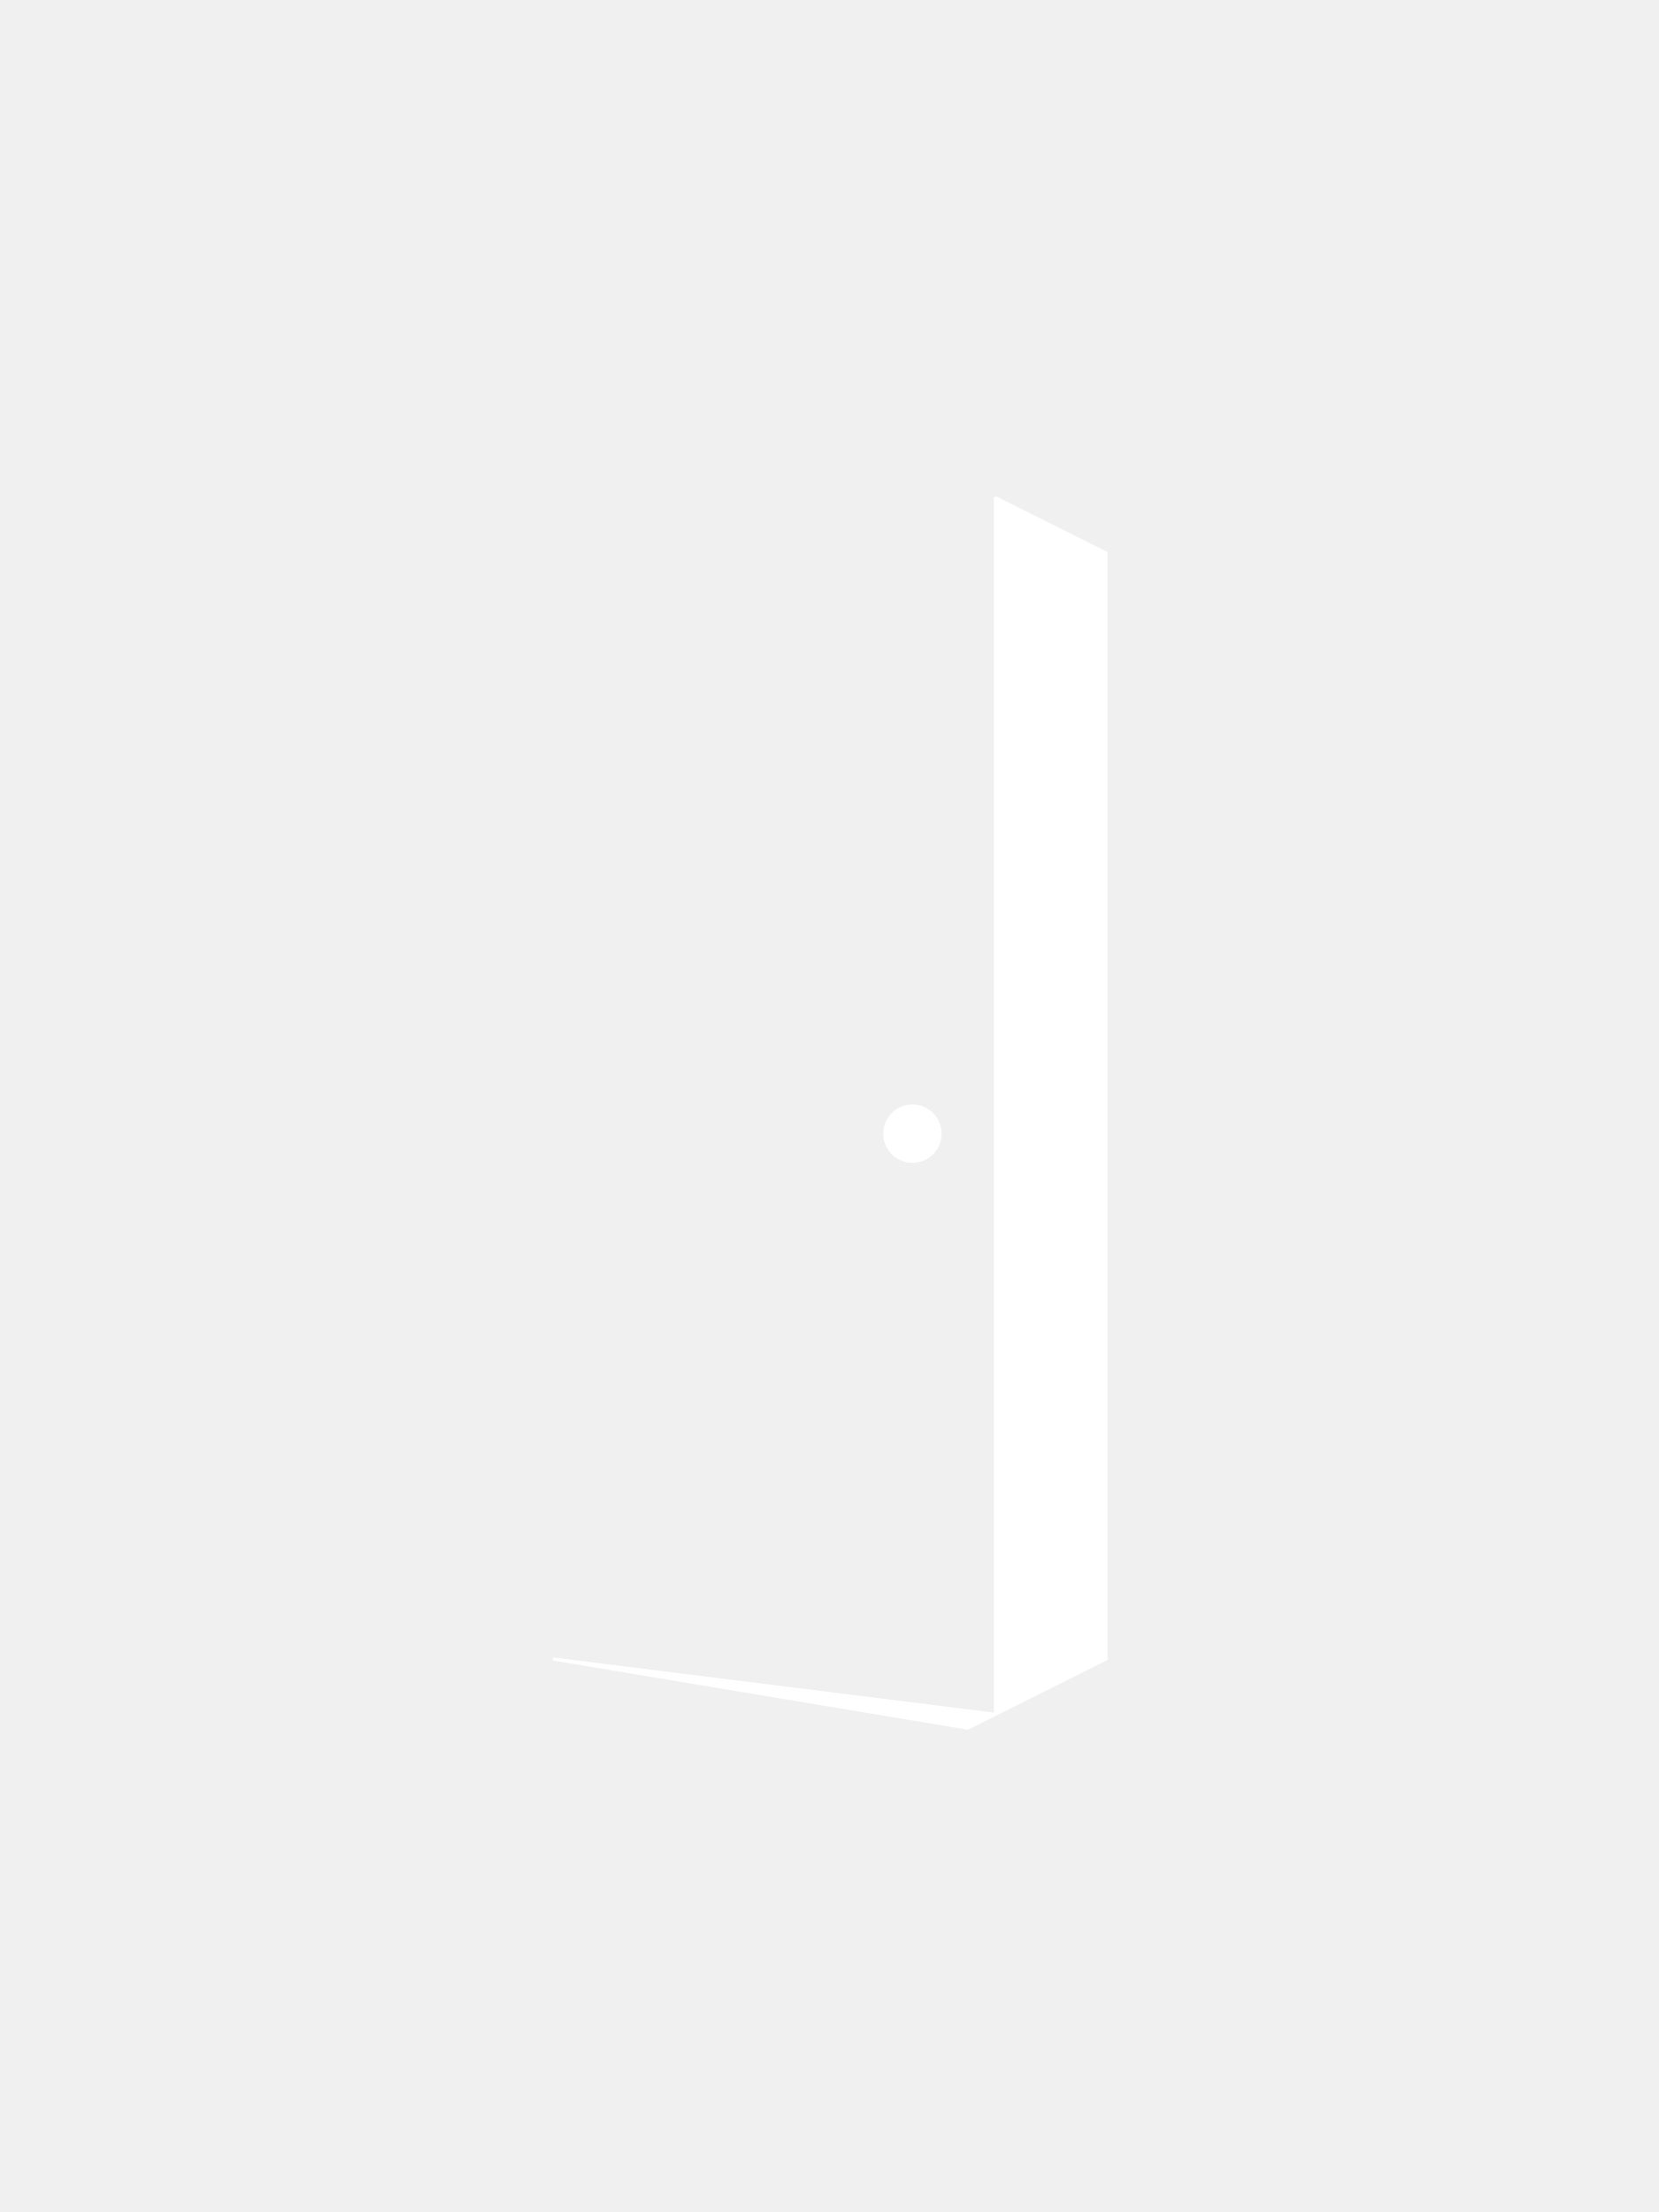
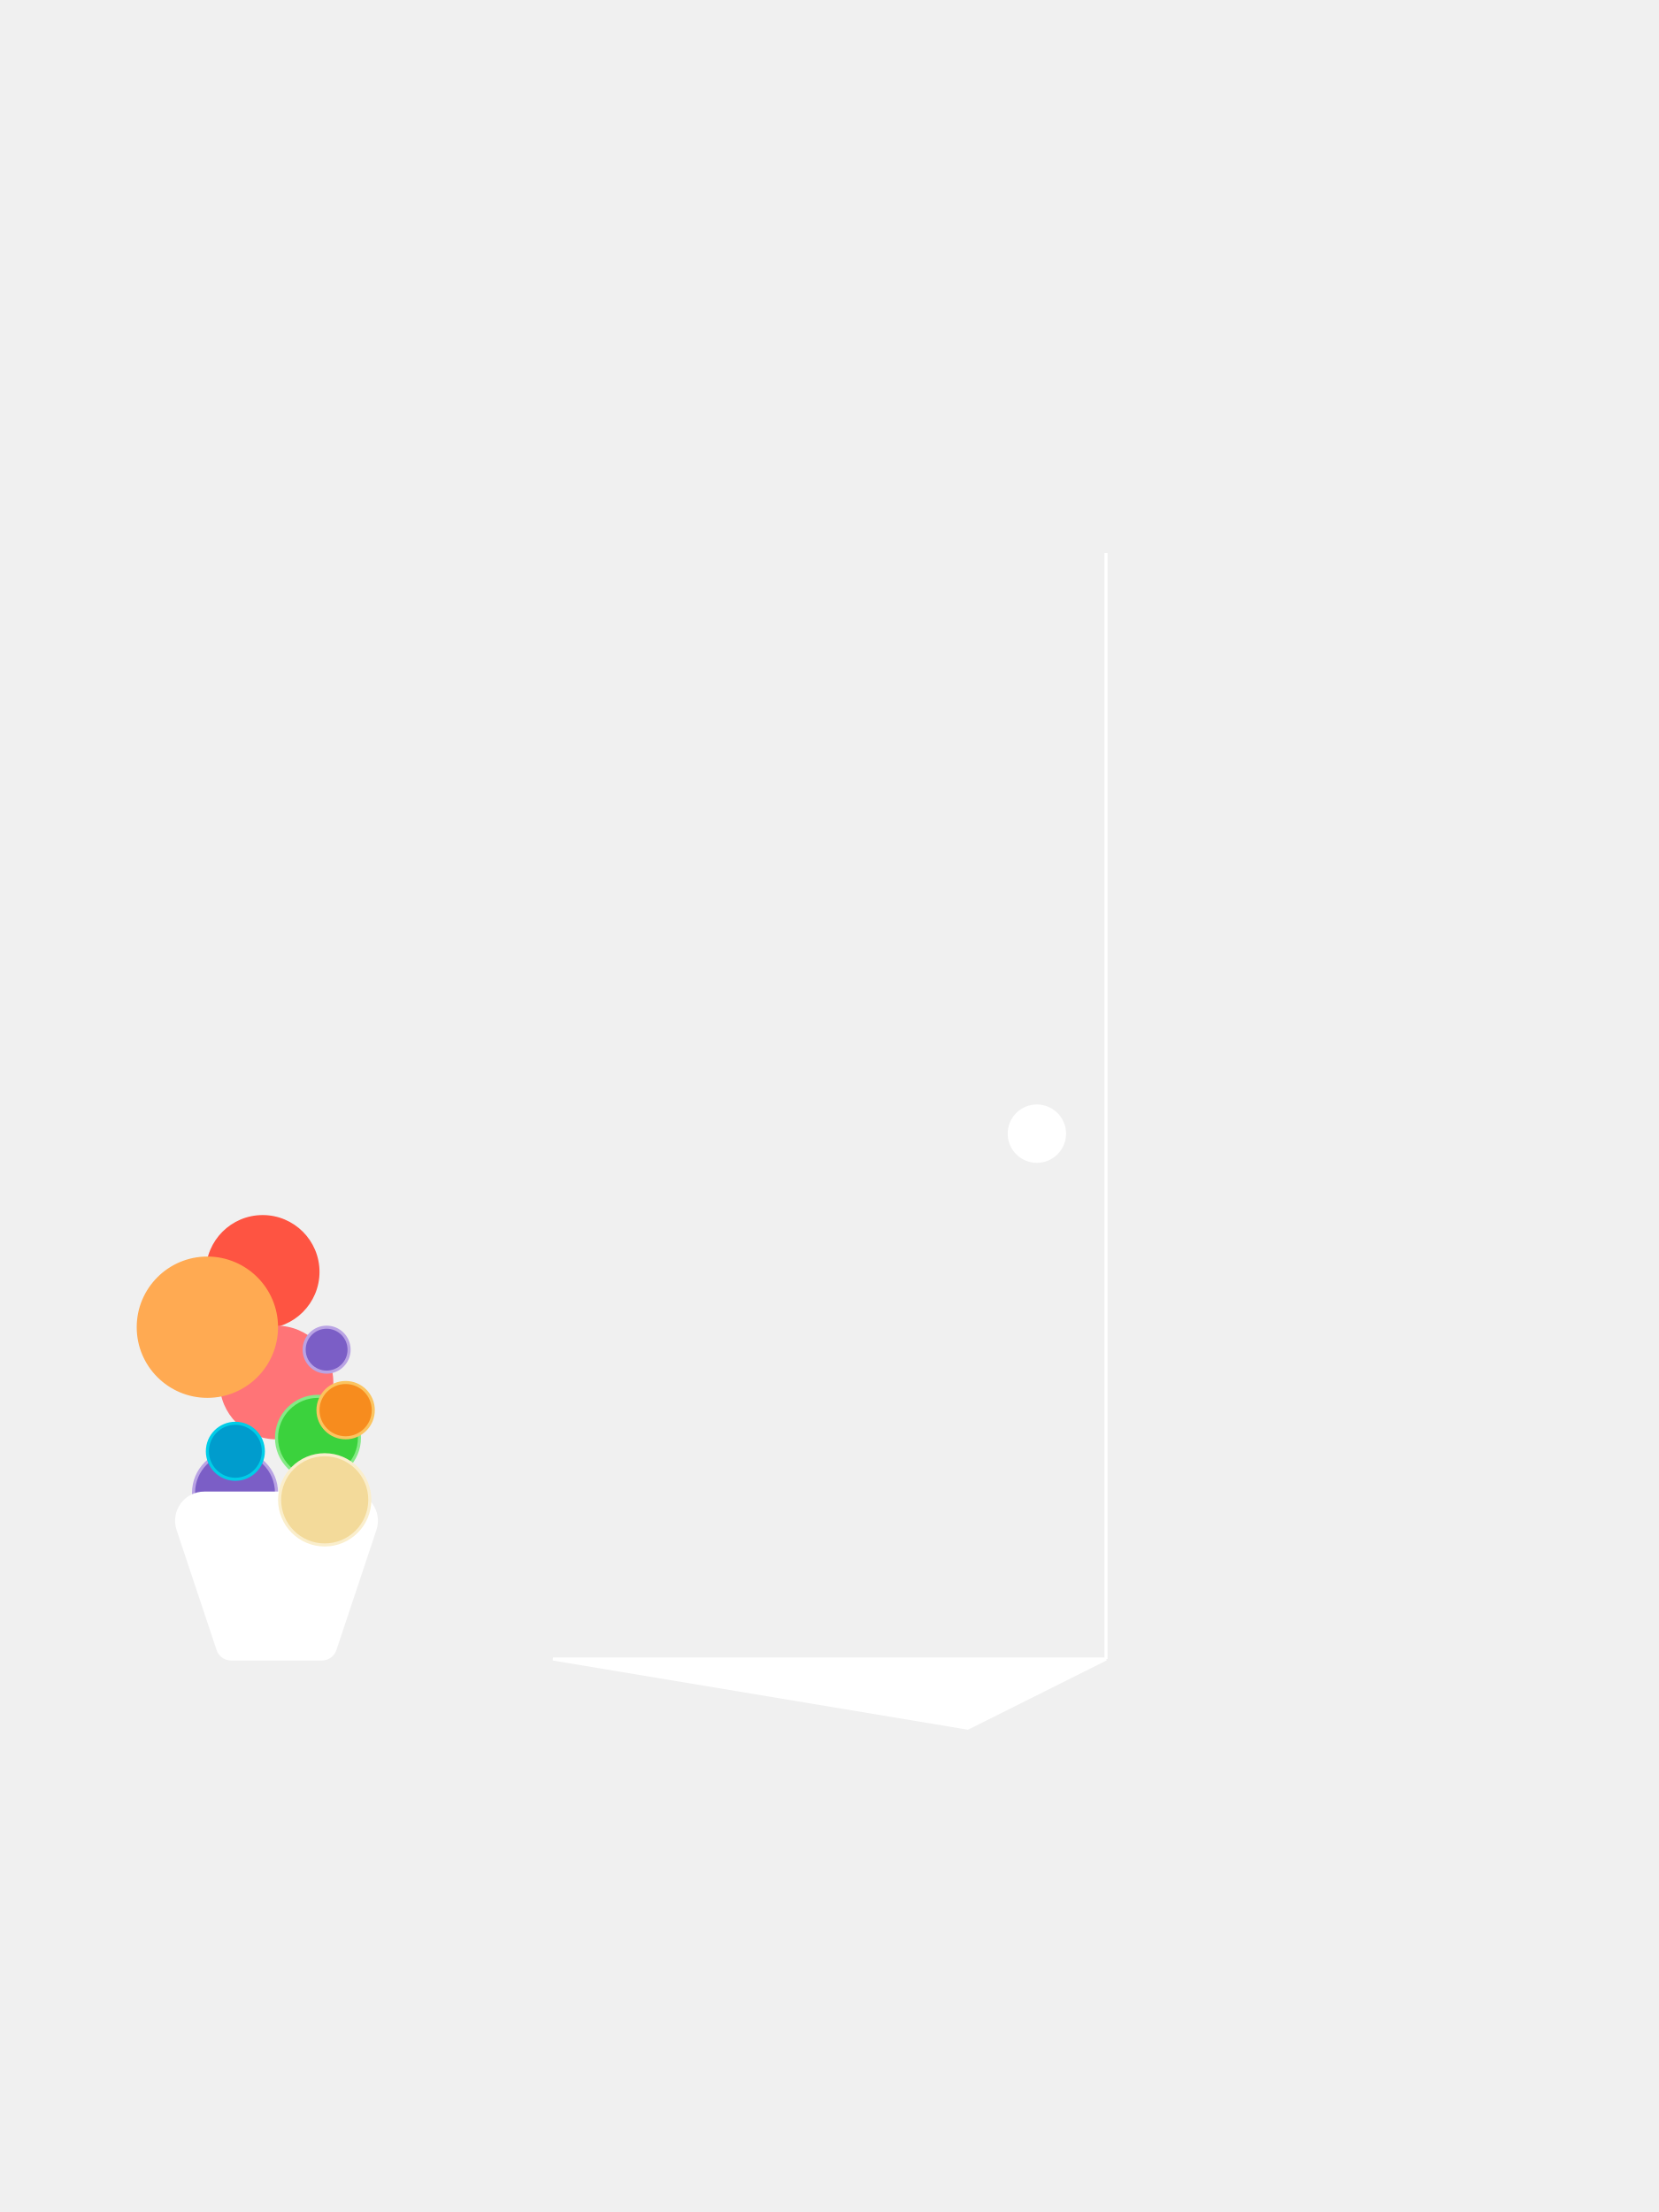
<svg xmlns="http://www.w3.org/2000/svg" width="100%" height="100%" viewBox="0 0 600 800" version="1.1" xml:space="preserve" style="fill-rule:evenodd;clip-rule:evenodd;stroke-linecap:round;stroke-miterlimit:1.5;">
  <g id="Layer1">
-     </g>
-   <circle cx="330" cy="410" r="10" style="fill:#fff;stroke:#fff;stroke-width:1.11px;" />
-   <path d="M360,180L400,200L400,600L360,620L360,180ZM200,600L360,620L350,625L200,600Z" style="fill:#fff;stroke:#fff;stroke-width:1.11px;" />
+     <circle cx="85" cy="539.875" r="15" style="fill:rgb(123,94,198);stroke:rgb(185,163,228);stroke-width:1.11px;" />
+     <path d="M78.86,596.581C79.541,598.623 81.452,600 83.604,600C91.204,600 108.796,600 116.396,600C118.548,600 120.459,598.623 121.14,596.581C123.879,588.364 130.95,567.151 135.613,553.162C136.629,550.113 136.118,546.761 134.238,544.153C132.359,541.545 129.34,540 126.126,540C111.478,540 88.522,540 73.874,540C70.66,540 67.641,541.545 65.762,544.153C63.882,546.761 63.371,550.113 64.387,553.162C69.05,567.151 76.121,588.364 78.86,596.581Z" style="fill:white;stroke:white;stroke-width:1.11px;" />
+     <circle cx="95" cy="460" r="20" style="fill:rgb(254,84,66);stroke:rgb(254,84,66);stroke-width:1.11px;" />
+     <circle cx="100" cy="500" r="20" style="fill:rgb(255,116,119);stroke:rgb(255,116,119);stroke-width:1.11px;" />
+     <circle cx="75" cy="480" r="25" style="fill:rgb(255,170,82);stroke:rgb(255,170,82);stroke-width:1.11px;" />
+     <circle cx="85.125" cy="524.875" r="10.125" style="fill:rgb(0,156,205);stroke:rgb(0,205,232);stroke-width:1.11px;" />
+     <circle cx="115" cy="520" r="15" style="fill:rgb(59,210,61);stroke:rgb(132,234,134);stroke-width:1.11px;" />
+     <circle cx="118.125" cy="488.125" r="8.125" style="fill:rgb(123,94,198);stroke:rgb(185,163,228);stroke-width:1.11px;" />
+     <circle cx="117.437" cy="542.437" r="16.313" style="fill:rgb(243,218,154);stroke:rgb(250,238,204);stroke-width:1.11px;" />
+     <circle cx="125" cy="510" r="10" style="fill:rgb(247,140,30);stroke:rgb(251,196,96);stroke-width:1.11px;" />
+     <path d="M400,600L400,200" style="fill:none;stroke:white;stroke-width:1.11px;stroke-linecap:butt;" />
+     <path d="M400,600L200,600L350,625L400,600Z" style="fill:white;stroke:white;stroke-width:1.11px;stroke-linecap:butt;" />
+   </g>
+   <circle cx="375" cy="410" r="10" style="fill:white;stroke:white;stroke-width:1.11px;" />
</svg>
